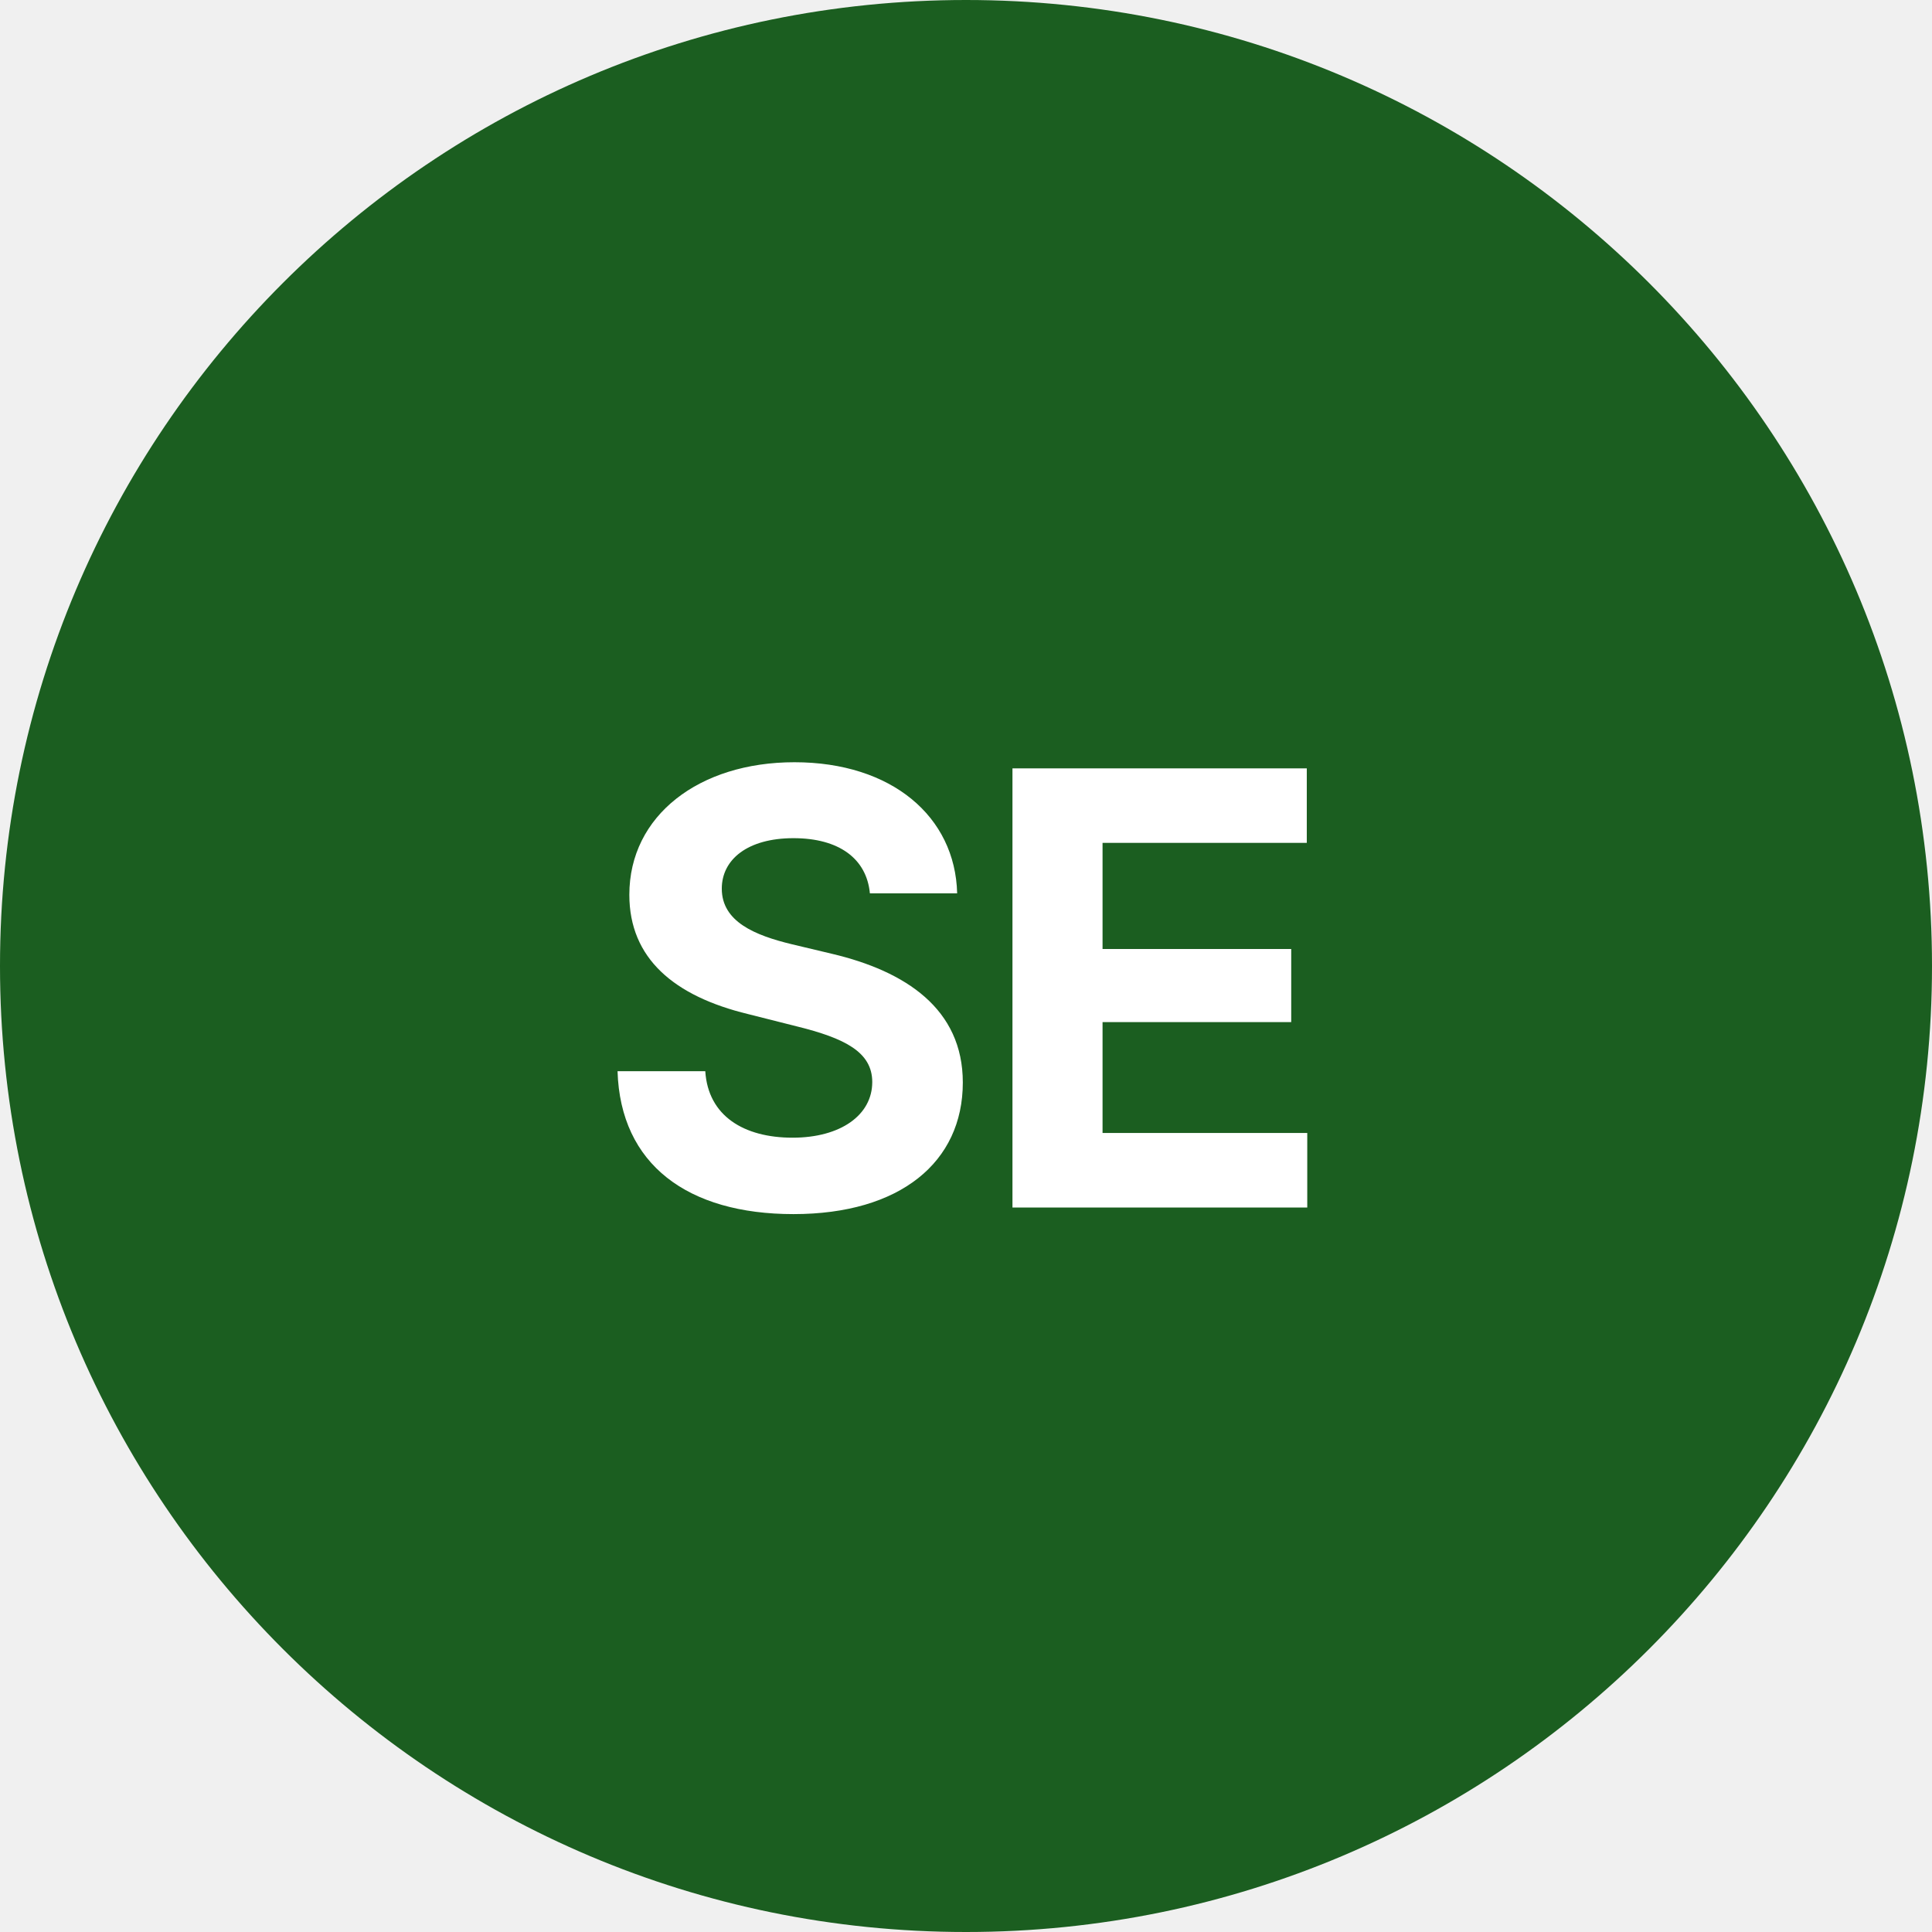
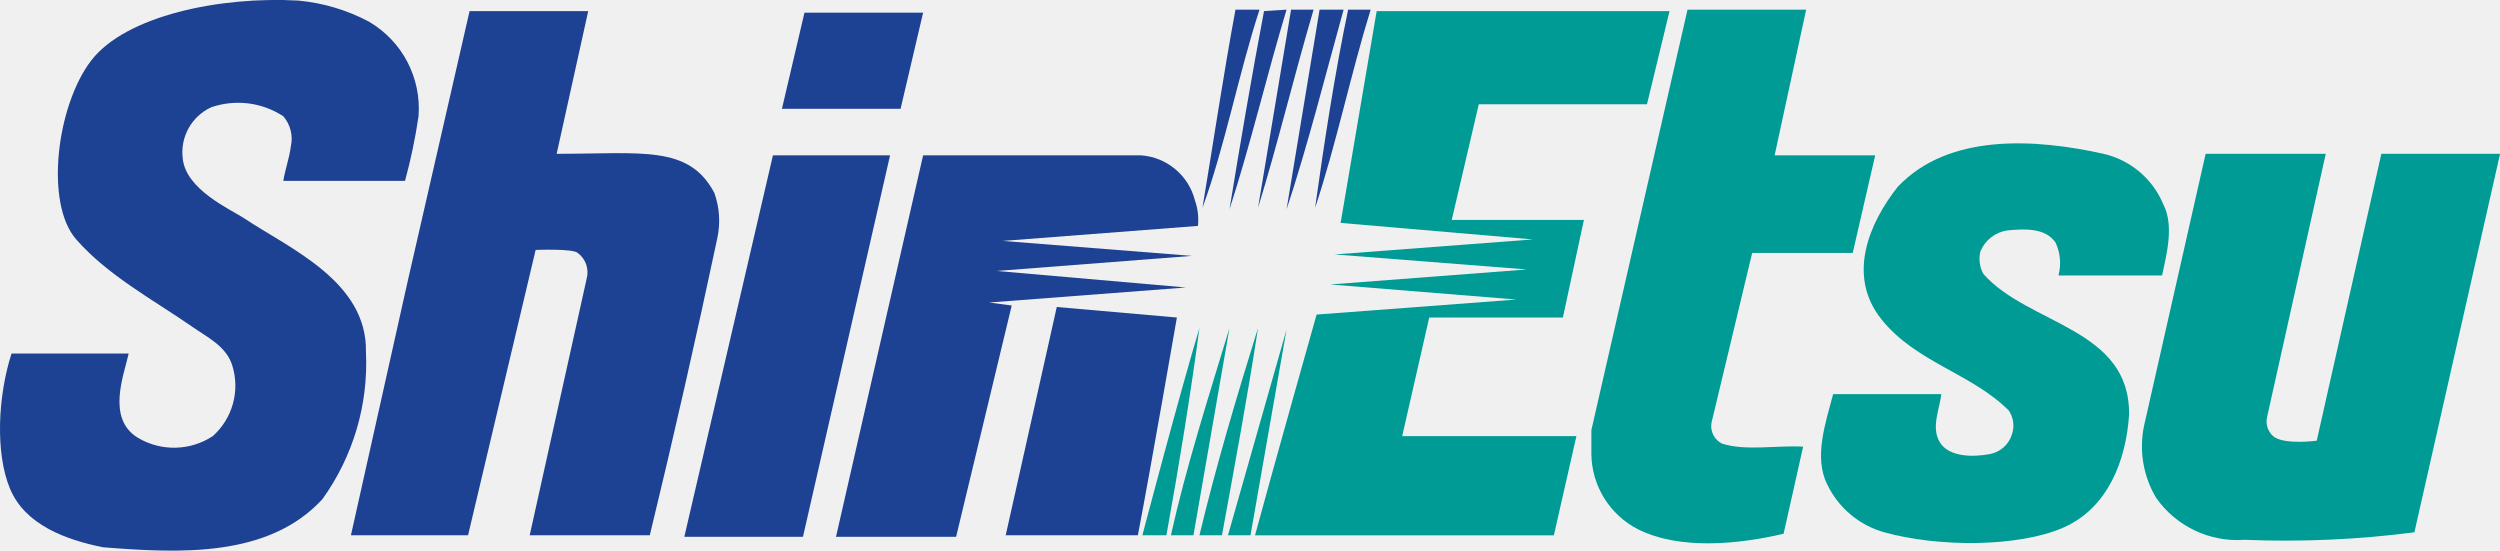
- <svg xmlns="http://www.w3.org/2000/svg" viewBox="0 0 64 64">
-   <circle cx="32" cy="32" r="32" fill="#1B5E20" />
-   <text x="32" y="40" font-family="-apple-system,Inter,Arial,sans-serif" font-size="20" font-weight="700" text-anchor="middle" fill="#FFFFFF" letter-spacing="-0.5">SE</text>
+ <svg xmlns="http://www.w3.org/2000/svg" width="179" height="39.425" viewBox="0 0 179 39.425">
+   <defs>
+     <style>
+             .cls-1{fill:#1d4293}.cls-2{fill:#009b94}
+         </style>
+   </defs>
+   <g id="pc_logo_bitmap" transform="translate(-17 -44)">
+     <g id="正式ロゴ" transform="translate(106.5 63.713)">
+       <g id="グループ化_1668" data-name="グループ化 1668" transform="translate(-89.5 -19.713)">
+         <path id="パス_3389" d="M26.55 1.609a7.2 7.2 0 0 1 3.55 6.774 39.034 39.034 0 0 1-.968 4.624H20.42c.108-.753.43-1.613.538-2.473a2.473 2.473 0 0 0-.538-2.151 5.914 5.914 0 0 0-5.161-.645 3.548 3.548 0 0 0-2.043 3.656c.215 2.258 3.441 3.656 4.409 4.3 3.226 2.151 8.817 4.516 8.71 9.57A16.667 16.667 0 0 1 23.216 35.8C19.345 40 13 39.674 7.517 39.244 4.829 38.706 1.926 37.631.85 35.05s-.86-6.667.108-9.678h8.387c-.323 1.506-1.613 4.628.645 6.022a5.054 5.054 0 0 0 5.376-.108 4.839 4.839 0 0 0 1.4-5.054c-.43-1.4-1.828-2.043-2.9-2.8-2.8-1.936-6.022-3.656-8.28-6.237S4.184 7.63 6.657 4.4 15.9-.219 21.5.1a13.441 13.441 0 0 1 5.05 1.509z" class="cls-1" data-name="パス 3389" transform="translate(-.133 -.058)" />
+         <path id="パス_3390" d="M111.765 7.467H99.722l-1.936 8.28h9.463l-1.505 6.989h-9.57l-1.936 8.495h12.473l-1.613 7.1H83.7c1.4-5.161 4.409-15.807 4.409-15.807l14.3-1.075-13.333-1.079 14.086-1.075L89.4 18.22l14.194-1.075-13.765-1.183L92.41.8h20.968z" class="cls-2" data-name="パス 3390" transform="translate(6.159 -.002)" />
+         <path id="パス_3391" d="M119.219 11.13h7.2l-1.609 6.99h-7.2l-2.91 12.15a1.4 1.4 0 0 0 .753 1.505c1.72.538 3.871.108 5.807.215l-1.4 6.237c-3.226.753-7.419 1.183-10.43-.323a6.129 6.129 0 0 1-3.333-5.376v-1.72L112.982.7h8.495z" class="cls-2" data-name="パス 3391" transform="translate(7.845 -.01)" />
+         <path id="パス_3392" d="M40.49.8l-2.259 10.215c6.129 0 9.463-.645 11.291 2.8a5.914 5.914 0 0 1 .215 3.226Q47.479 27.682 44.9 38.328h-8.6l4.082-18.388a1.72 1.72 0 0 0-.645-1.828c-.323-.323-3.011-.215-3.011-.215l-4.839 20.43H23.5l4.086-18.28L31.995.8z" class="cls-1" data-name="パス 3392" transform="translate(1.626 -.002)" />
+         <path id="パス_3393" d="M62.308.9l-1.613 6.882H52.2L53.813.9z" class="cls-1" data-name="パス 3393" transform="translate(3.787 .006)" />
+         <path id="パス_3394" d="M87.879.7c-1.4 4.731-2.581 9.678-3.979 14.194L86.266.7z" class="cls-1" data-name="パス 3394" transform="translate(6.174 -.01)" />
+         <path id="パス_3395" d="M89.886.7C88.6 5.324 87.305 10.485 85.8 15L88.166.7z" class="cls-1" data-name="パス 3395" transform="translate(6.317 -.01)" />
+         <path id="パス_3396" d="M91.679.7c-1.4 4.516-2.473 9.678-3.979 14.194.645-4.624 1.4-9.57 2.366-14.194z" class="cls-1" data-name="パス 3396" transform="translate(6.46 -.01)" />
+         <path id="パス_3397" d="M84.286.7c-1.505 4.624-2.473 9.785-4.086 14.194.753-4.516 1.505-9.57 2.366-14.194z" class="cls-1" data-name="パス 3397" transform="translate(5.895 -.01)" />
+         <path id="パス_3398" d="M86.086.7C84.688 5.324 83.505 10.378 82 15c.753-4.624 1.613-9.678 2.473-14.194z" class="cls-1" data-name="パス 3398" transform="translate(6.031 -.01)" />
+         <path id="パス_3399" d="M145.917 14.008c.753 1.505.215 3.548-.108 5.054h-7.419a3.441 3.441 0 0 0-.215-2.366c-.753-1.075-2.258-.968-3.441-.86a2.473 2.473 0 0 0-1.935 1.505 2.258 2.258 0 0 0 .215 1.613c3.226 3.656 10.538 3.871 10.43 10.108-.215 3.226-1.505 6.667-4.731 8.065s-8.925 1.4-12.8.323a6.452 6.452 0 0 1-4.086-3.441c-.968-1.936-.108-4.409.43-6.452H130c-.108 1.075-.753 2.366-.108 3.441s2.366 1.075 3.548.86a2.043 2.043 0 0 0 1.613-1.4 1.936 1.936 0 0 0-.215-1.72c-2.688-2.688-6.667-3.441-9.14-6.559s-.86-6.882 1.183-9.463c3.656-3.871 9.893-3.441 14.731-2.366a6.129 6.129 0 0 1 4.3 3.656z" class="cls-2" data-name="パス 3399" transform="translate(8.996 .661)" />
+         <path id="パス_3400" d="M162.266 37.4a71.936 71.936 0 0 1-12.151.538 7.1 7.1 0 0 1-6.344-3.011 7.2 7.2 0 0 1-.86-5.161l4.408-19.466h8.6l-4.194 18.818a1.4 1.4 0 0 0 .43 1.4c.753.645 3.118.323 3.118.323L159.9 10.3h8.5z" class="cls-2" data-name="パス 3400" transform="translate(10.605 .713)" />
+         <path id="パス_3401" d="M60.431 10.4l-6.236 27.312H45.7L52.044 10.4z" class="cls-1" data-name="パス 3401" transform="translate(3.298 .721)" />
+         <path id="パス_3402" d="M77.628 10.4a4.3 4.3 0 0 1 3.872 3.226 4.193 4.193 0 0 1 .215 1.828l-13.979 1.075L81.284 17.6l-13.978 1.08 13.549 1.183-14.087 1.075 1.613.215L64.4 37.712h-8.6L62.037 10.4z" class="cls-1" data-name="パス 3402" transform="translate(4.058 .721)" />
+         <path id="パス_3403" d="M76.563 36.844H67.1L70.756 20.5l8.6.753s-1.826 10.538-2.793 15.591z" class="cls-1" data-name="パス 3403" transform="translate(4.909 1.481)" />
+         <path id="パス_3404" d="M83.513 36.731H81.9L86.094 22z" class="cls-2" data-name="パス 3404" transform="translate(6.023 1.594)" />
+         <path id="パス_3405" d="M77.92 36.739H76.2s2.688-10.215 4.086-14.839c-.645 4.839-1.505 10.108-2.366 14.839z" class="cls-2" data-name="パス 3405" transform="translate(5.594 1.587)" />
+         <path id="パス_3406" d="M81.613 36.739H80c1.183-4.946 2.688-10 4.194-14.839-.753 4.946-1.721 10.108-2.581 14.839z" class="cls-2" data-name="パス 3406" transform="translate(5.88 1.587)" />
+         <path id="パス_3407" d="M79.713 36.739H78.1c1.075-4.839 2.688-9.893 4.194-14.839z" class="cls-2" data-name="パス 3407" transform="translate(5.737 1.587)" />
+       </g>
+     </g>
+   </g>
</svg>
